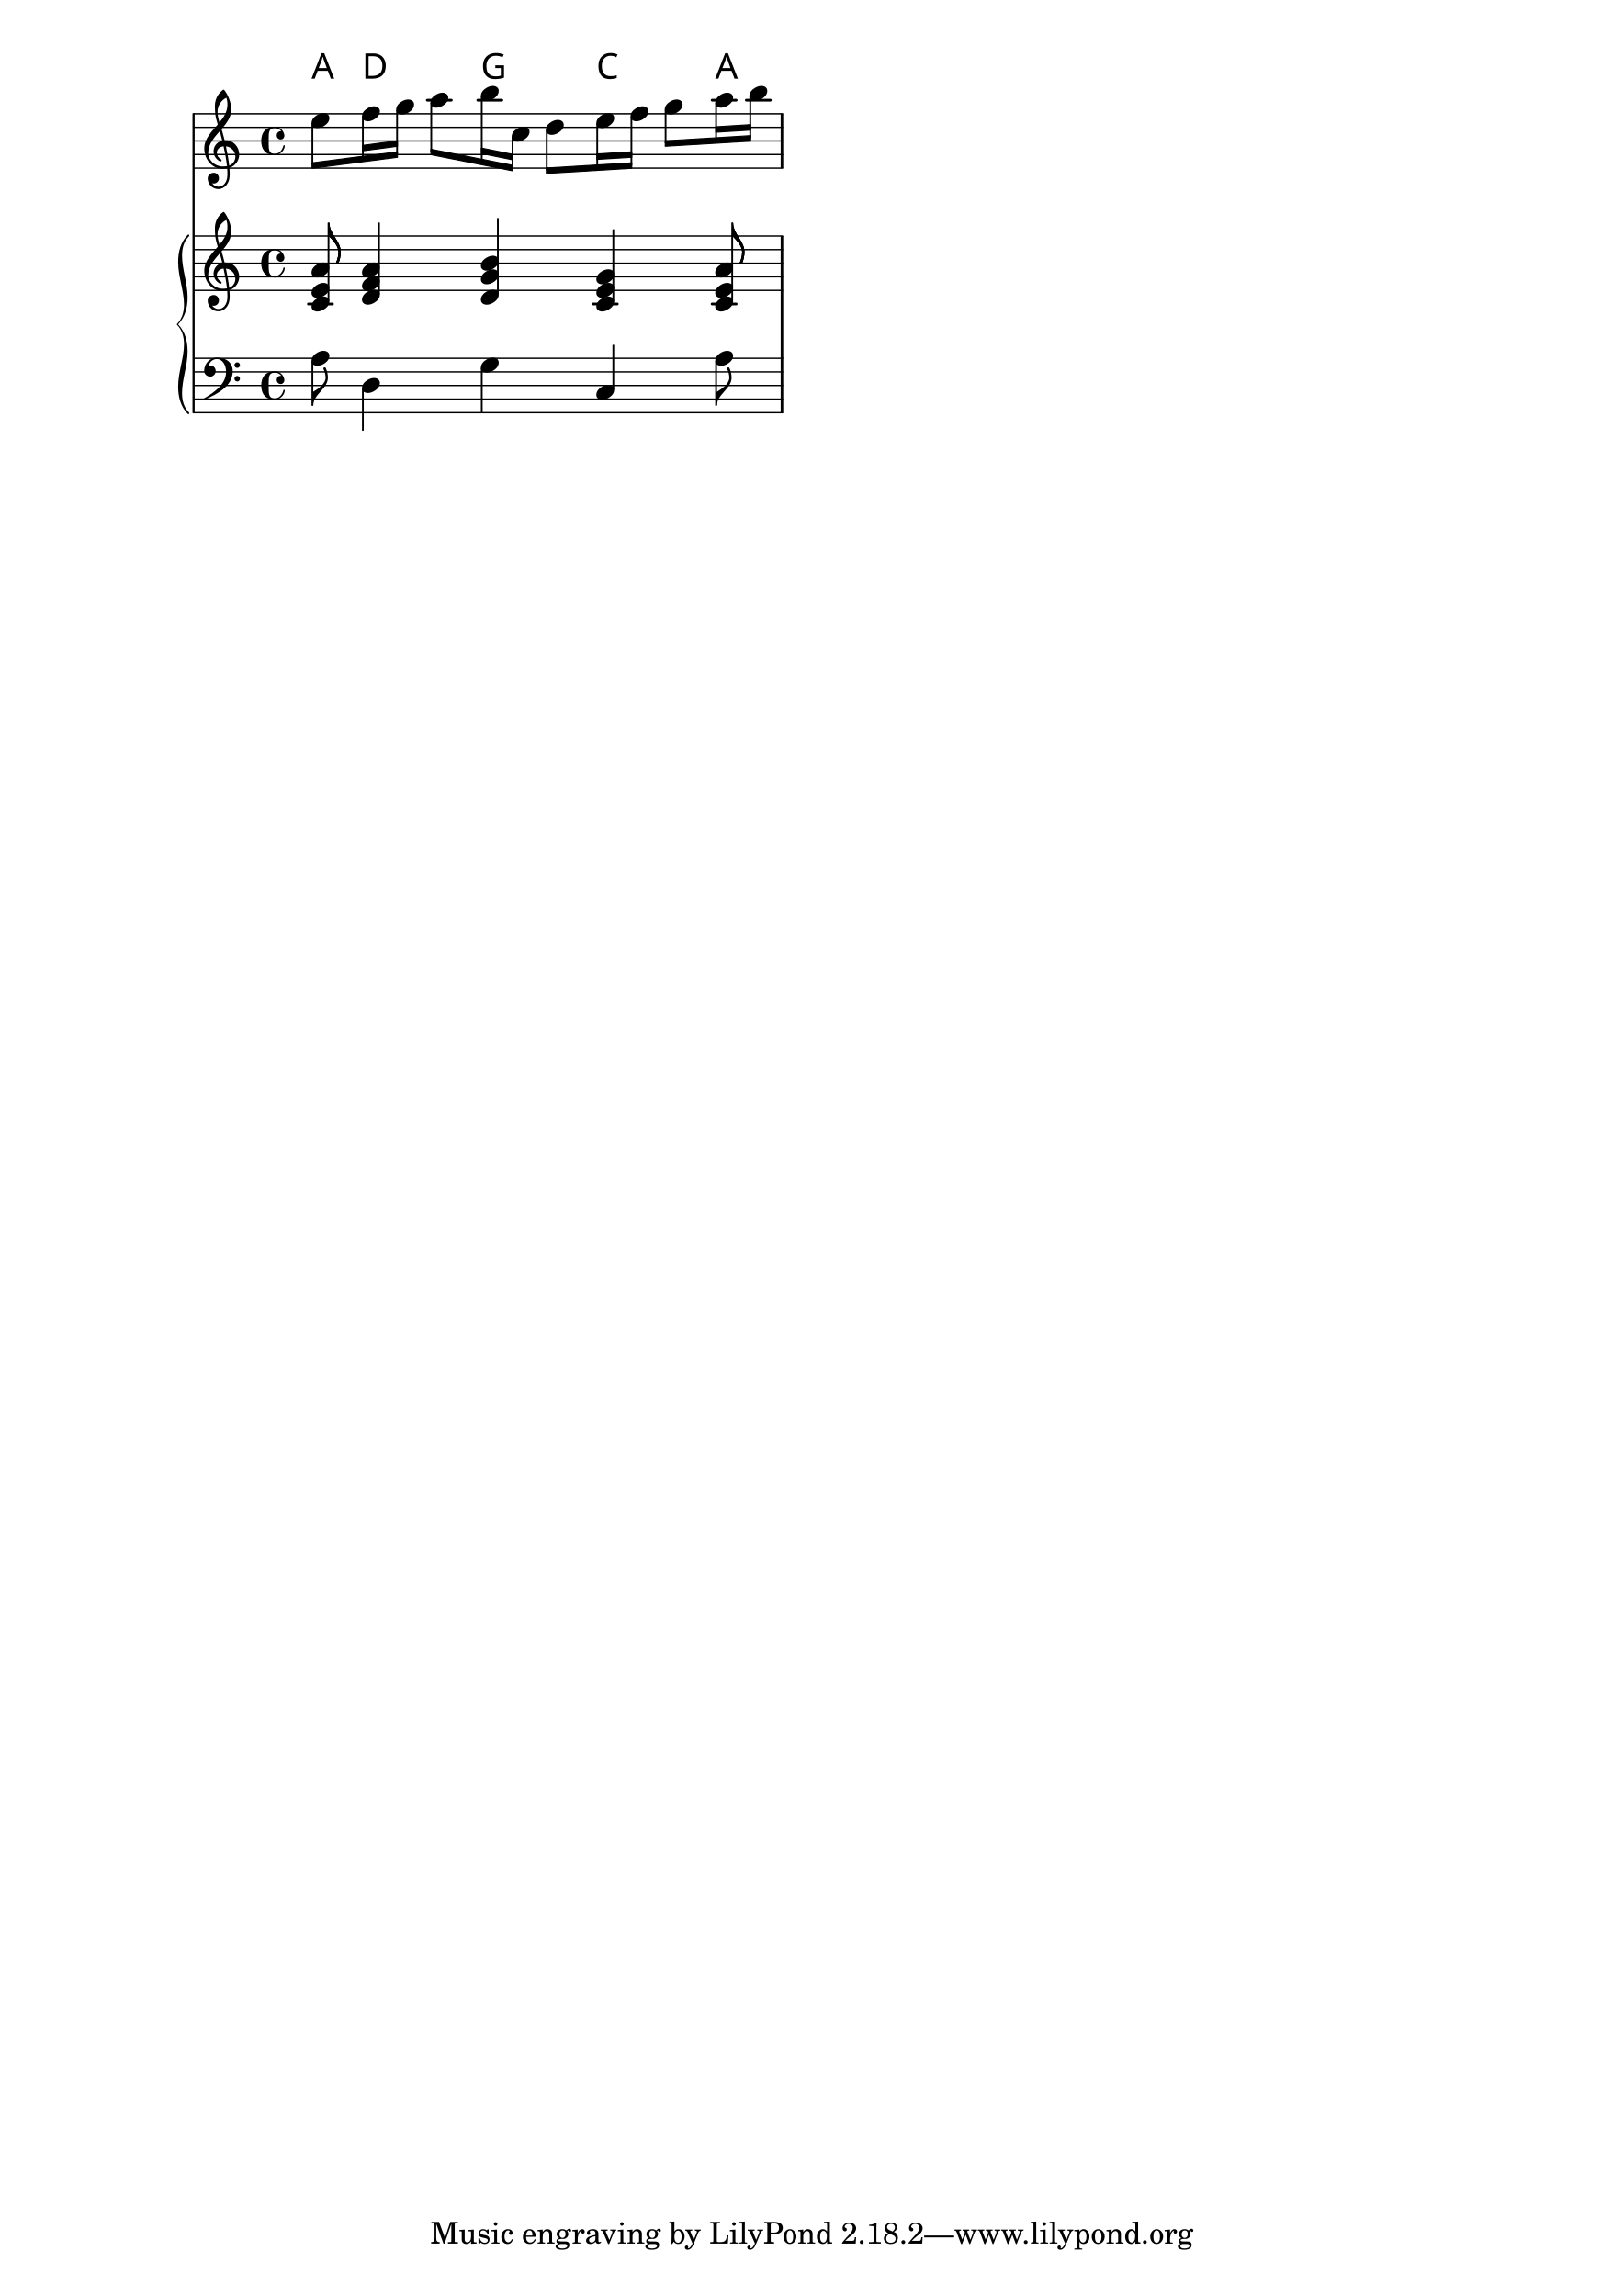
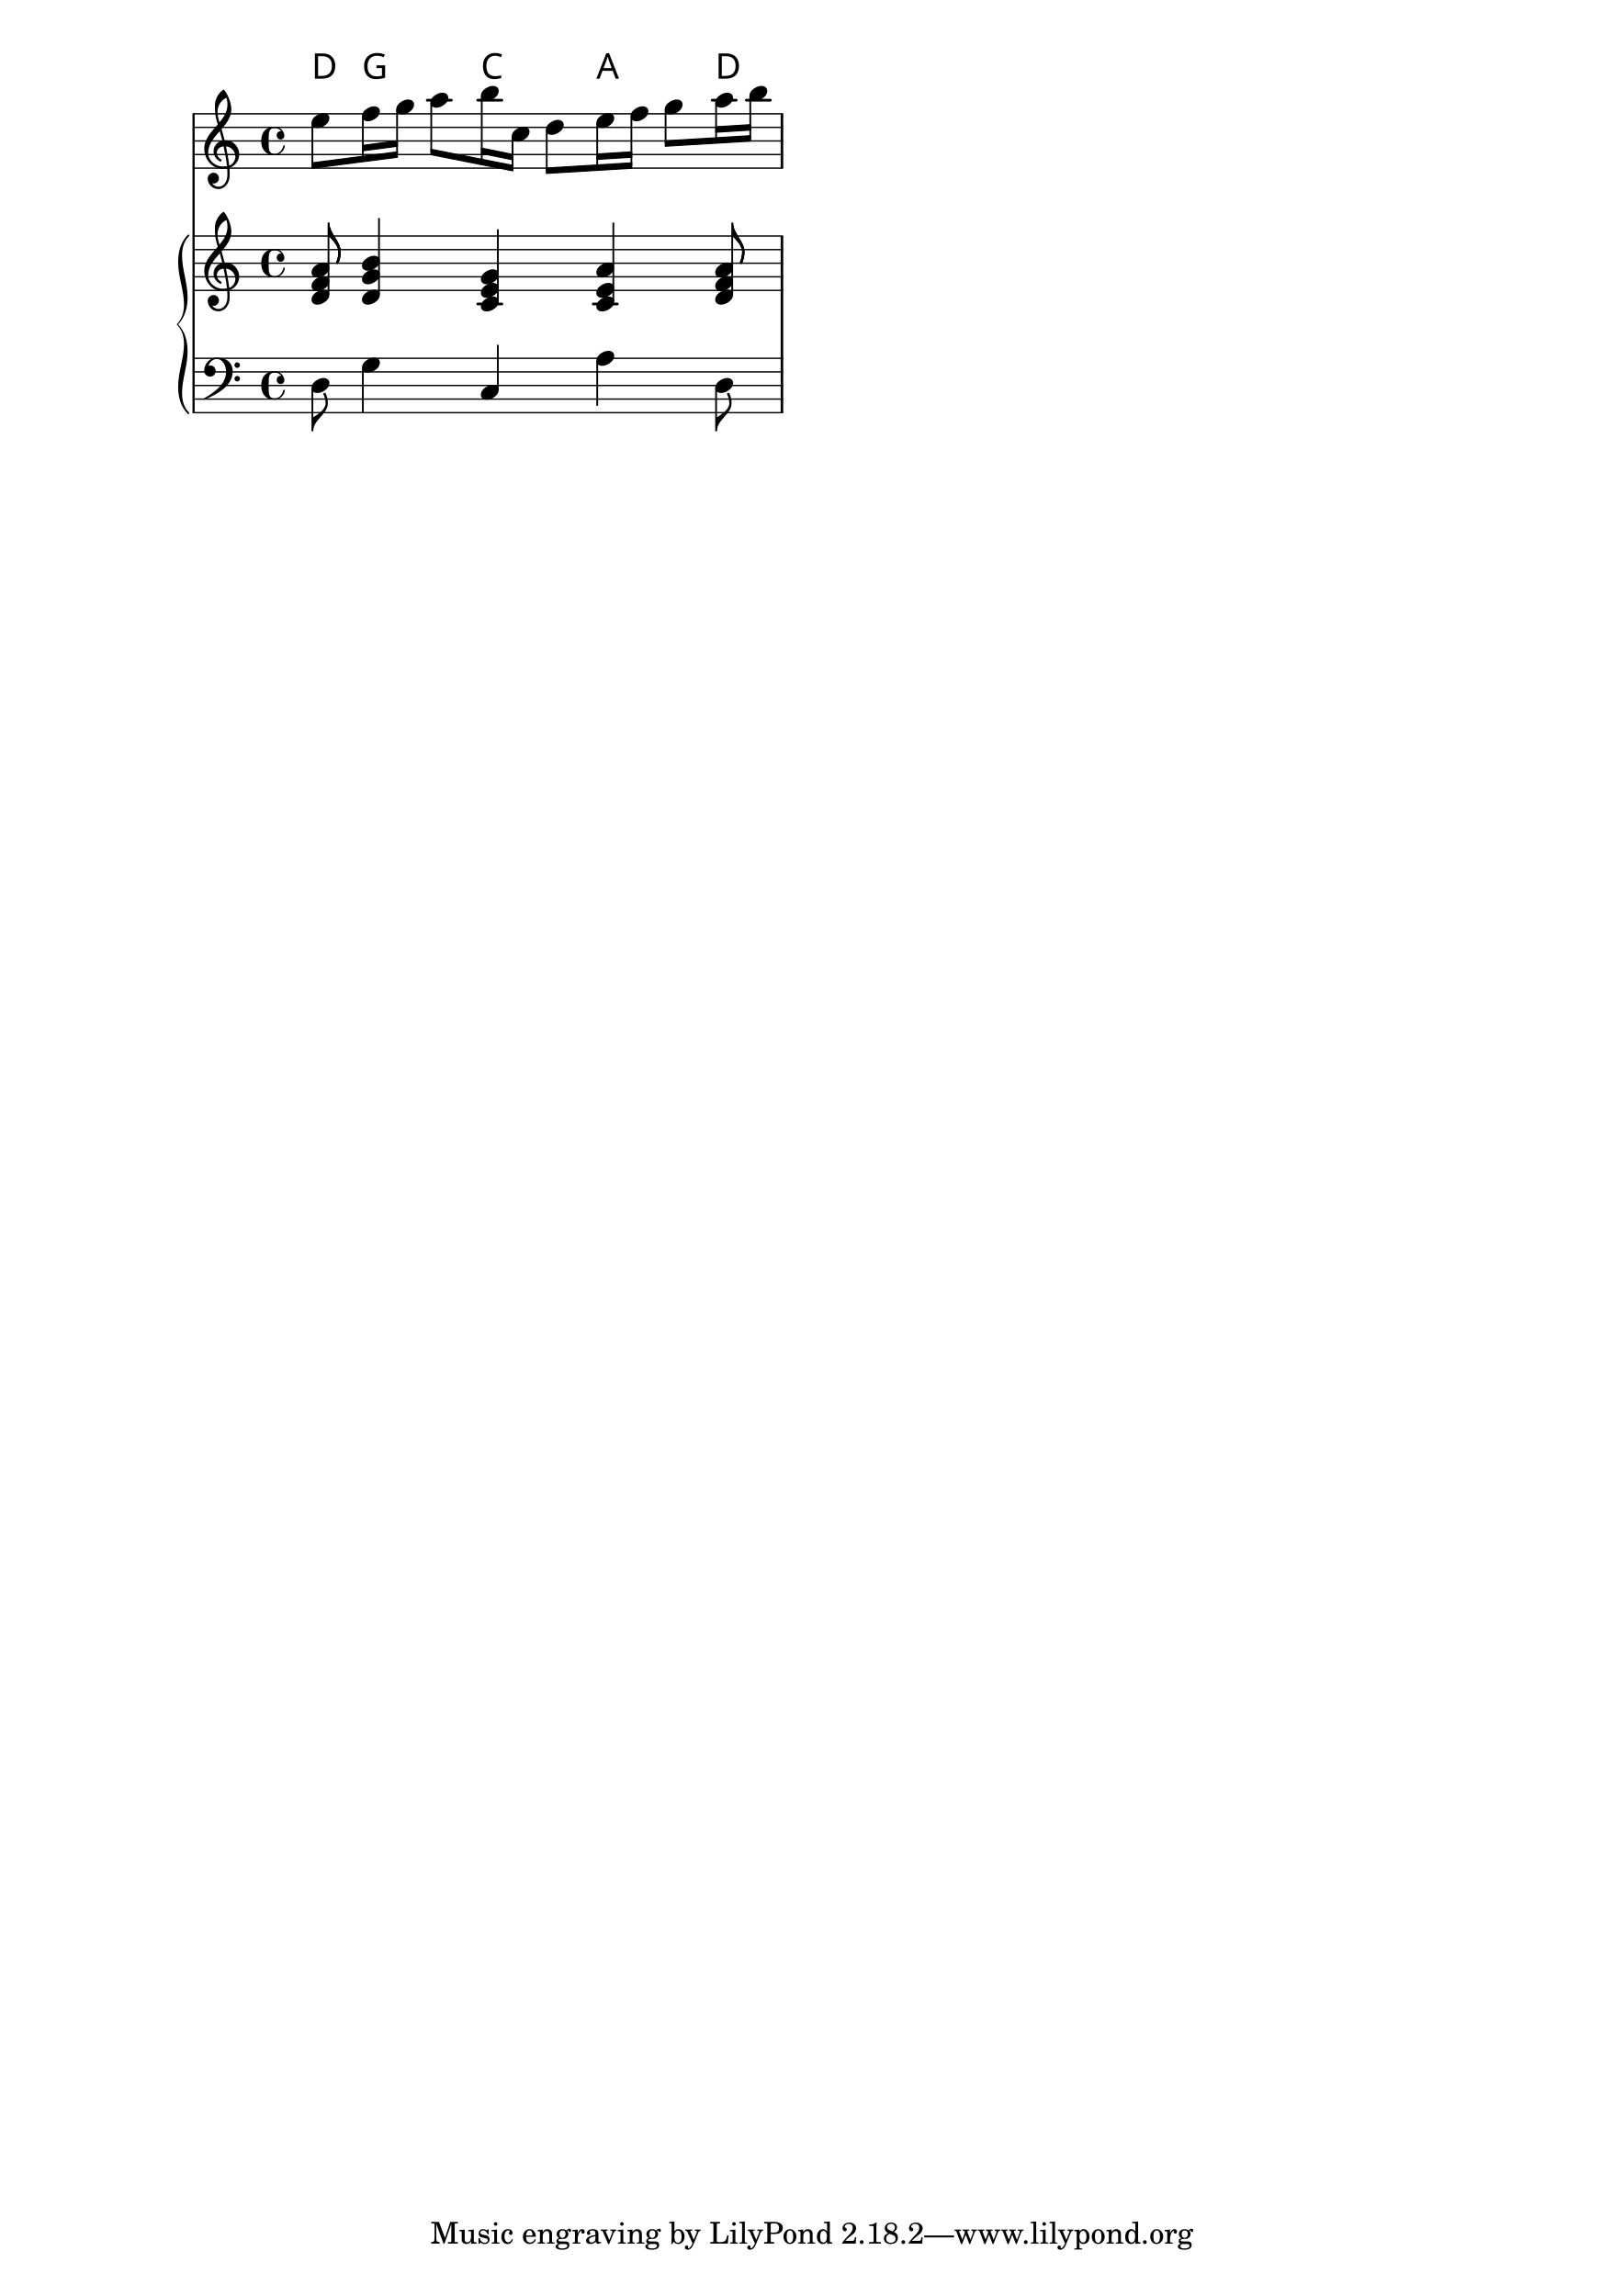
<svg xmlns="http://www.w3.org/2000/svg" xmlns:xlink="http://www.w3.org/1999/xlink" version="1.2" width="210.00mm" height="297.00mm" viewBox="0 0 119.502 169.009">
  <text transform="translate(5.6906, 2.8453)" font-family="Century Schoolbook L" font-size="2.2" text-anchor="start" fill="currentColor">
    <tspan>
 </tspan>
  </text>
  <rect transform="translate(5.6906, 7.3756)" x="25.655" y="-0.1" width="1.974" height="0.2" ry="0.1" fill="currentColor" />
  <rect transform="translate(5.6906, 7.3756)" x="29.372" y="-0.1" width="1.974" height="0.2" ry="0.1" fill="currentColor" />
  <rect transform="translate(5.6906, 7.3756)" x="46.619" y="-0.1" width="1.974" height="0.2" ry="0.1" fill="currentColor" />
  <rect transform="translate(5.6906, 7.3756)" x="49.135" y="-0.1" width="1.974" height="0.2" ry="0.1" fill="currentColor" />
  <rect transform="translate(57.4562, 19.3756)" x="0" y="-2" width="0.19" height="4.05" ry="0" fill="currentColor" />
  <rect transform="translate(57.4562, 28.3756)" x="0" y="-2.05" width="0.19" height="4.05" ry="0" fill="currentColor" />
  <rect transform="translate(57.4562, 8.4294)" x="0" y="12.996" width="0.19" height="4.95" ry="0" fill="currentColor" />
  <rect transform="translate(57.4562, 10.3756)" x="0" y="-2" width="0.19" height="4" ry="0" fill="currentColor" />
  <line transform="translate(14.2264, 30.3756)" stroke-linejoin="round" stroke-linecap="round" stroke-width="0.1" stroke="currentColor" x1="0.05" y1="-0" x2="43.37" y2="-0" />
  <line transform="translate(14.2264, 29.3756)" stroke-linejoin="round" stroke-linecap="round" stroke-width="0.1" stroke="currentColor" x1="0.05" y1="-0" x2="43.37" y2="-0" />
  <line transform="translate(14.2264, 28.3756)" stroke-linejoin="round" stroke-linecap="round" stroke-width="0.1" stroke="currentColor" x1="0.05" y1="-0" x2="43.37" y2="-0" />
  <line transform="translate(14.2264, 27.3756)" stroke-linejoin="round" stroke-linecap="round" stroke-width="0.1" stroke="currentColor" x1="0.05" y1="-0" x2="43.37" y2="-0" />
  <line transform="translate(14.2264, 26.3756)" stroke-linejoin="round" stroke-linecap="round" stroke-width="0.1" stroke="currentColor" x1="0.05" y1="-0" x2="43.37" y2="-0" />
  <line transform="translate(14.2264, 21.3756)" stroke-linejoin="round" stroke-linecap="round" stroke-width="0.1" stroke="currentColor" x1="0.05" y1="-0" x2="43.37" y2="-0" />
  <line transform="translate(14.2264, 20.3756)" stroke-linejoin="round" stroke-linecap="round" stroke-width="0.1" stroke="currentColor" x1="0.05" y1="-0" x2="43.37" y2="-0" />
  <line transform="translate(14.2264, 19.3756)" stroke-linejoin="round" stroke-linecap="round" stroke-width="0.1" stroke="currentColor" x1="0.05" y1="-0" x2="43.37" y2="-0" />
  <line transform="translate(14.2264, 18.3756)" stroke-linejoin="round" stroke-linecap="round" stroke-width="0.1" stroke="currentColor" x1="0.05" y1="-0" x2="43.37" y2="-0" />
  <line transform="translate(14.2264, 17.3756)" stroke-linejoin="round" stroke-linecap="round" stroke-width="0.1" stroke="currentColor" x1="0.05" y1="-0" x2="43.37" y2="-0" />
-   <rect transform="translate(5.6906, 22.3756)" x="16.907" y="-0.1" width="1.974" height="0.2" ry="0.1" fill="currentColor" />
+   <rect transform="translate(5.6906, 22.3756)" x="29.372" y="-0.1" width="1.974" height="0.2" ry="0.1" fill="currentColor" />
  <rect transform="translate(5.6906, 22.3756)" x="37.87" y="-0.1" width="1.974" height="0.2" ry="0.1" fill="currentColor" />
-   <rect transform="translate(5.6906, 22.3756)" x="46.619" y="-0.1" width="1.974" height="0.2" ry="0.1" fill="currentColor" />
  <line transform="translate(14.2264, 12.3756)" stroke-linejoin="round" stroke-linecap="round" stroke-width="0.1" stroke="currentColor" x1="0.05" y1="-0" x2="43.37" y2="-0" />
  <line transform="translate(14.2264, 11.3756)" stroke-linejoin="round" stroke-linecap="round" stroke-width="0.1" stroke="currentColor" x1="0.05" y1="-0" x2="43.37" y2="-0" />
  <line transform="translate(14.2264, 10.3756)" stroke-linejoin="round" stroke-linecap="round" stroke-width="0.1" stroke="currentColor" x1="0.05" y1="-0" x2="43.37" y2="-0" />
  <line transform="translate(14.2264, 9.3756)" stroke-linejoin="round" stroke-linecap="round" stroke-width="0.1" stroke="currentColor" x1="0.05" y1="-0" x2="43.37" y2="-0" />
  <line transform="translate(14.2264, 8.3756)" stroke-linejoin="round" stroke-linecap="round" stroke-width="0.1" stroke="currentColor" x1="0.05" y1="-0" x2="43.37" y2="-0" />
-   <rect transform="translate(45.1408, 19.3756)" x="-0.065" y="-2.5" width="0.13" height="5.312" ry="0.04" fill="currentColor" />
+   <rect transform="translate(45.1408, 19.3756)" x="-0.065" y="-3" width="0.13" height="5.812" ry="0.04" fill="currentColor" />
  <rect transform="translate(43.9546, 10.3756)" x="-0.065" y="-1.312" width="0.13" height="3.276" ry="0.04" fill="currentColor" />
  <a style="color:inherit;" xlink:href="textedit:///home/simdax/web/tonejsCli/lilypond/./includes.ly:4:21:36">
-     <path transform="translate(43.8896, 28.8756) scale(0.004, -0.004)" d="M220 138c56 0 109 -29 109 -91c0 -72 -56 -121 -103 -149c-36 -21 -76 -36 -117 -36c-56 0 -109 29 -109 91c0 72 56 121 103 149c36 21 76 36 117 36z" fill="currentColor" />
-   </a>
-   <rect transform="translate(45.1408, 28.3756)" x="-0.065" y="-3" width="0.13" height="3.312" ry="0.04" fill="currentColor" />
+     <path transform="translate(43.8896, 26.3756) scale(0.004, -0.004)" d="M220 138c56 0 109 -29 109 -91c0 -72 -56 -121 -103 -149c-36 -21 -76 -36 -117 -36c-56 0 -109 29 -109 91c0 72 56 121 103 149c36 21 76 36 117 36z" fill="currentColor" />
+   </a>
+   <rect transform="translate(43.9546, 28.3756)" x="-0.065" y="-1.812" width="0.13" height="3.312" ry="0.04" fill="currentColor" />
  <a style="color:inherit;" xlink:href="textedit:///home/simdax/web/tonejsCli/lilypond/./includes.ly:3:39:54">
    <path transform="translate(46.4058, 8.3756) scale(0.004, -0.004)" d="M220 138c56 0 109 -29 109 -91c0 -72 -56 -121 -103 -149c-36 -21 -76 -36 -117 -36c-56 0 -109 29 -109 91c0 72 56 121 103 149c36 21 76 36 117 36z" fill="currentColor" />
  </a>
  <rect transform="translate(46.4708, 10.3756)" x="-0.065" y="-1.812" width="0.13" height="3.626" ry="0.04" fill="currentColor" />
  <a style="color:inherit;" xlink:href="textedit:///home/simdax/web/tonejsCli/lilypond/./includes.ly:3:43:58">
    <path transform="translate(48.922, 7.8756) scale(0.004, -0.004)" d="M220 138c56 0 109 -29 109 -91c0 -72 -56 -121 -103 -149c-36 -21 -76 -36 -117 -36c-56 0 -109 29 -109 91c0 72 56 121 103 149c36 21 76 36 117 36z" fill="currentColor" />
  </a>
  <rect transform="translate(48.987, 10.3756)" x="-0.065" y="-2.312" width="0.13" height="2.498" ry="0.04" fill="currentColor" />
  <polygon transform="translate(26.6425, 10.9025)" stroke-linejoin="round" stroke-linecap="round" stroke-width="0.08" fill="currentColor" stroke="currentColor" points="2.606 -0.537 2.606 -0.137 0.04 0.2 0.04 -0.2" />
  <polygon transform="translate(22.9264, 12.1856)" stroke-linejoin="round" stroke-linecap="round" stroke-width="0.08" fill="currentColor" stroke="currentColor" points="6.322 -1.01 6.322 -0.61 0.04 0.2 0.04 -0.2" />
-   <rect transform="translate(35.4561, 28.3756)" x="-0.065" y="-1.312" width="0.13" height="3.312" ry="0.04" fill="currentColor" />
+   <rect transform="translate(36.6423, 28.3756)" x="-0.065" y="-3" width="0.13" height="3.312" ry="0.04" fill="currentColor" />
  <a style="color:inherit;" xlink:href="textedit:///home/simdax/web/tonejsCli/lilypond/./includes.ly:3:28:43">
    <path transform="translate(37.6573, 9.8756) scale(0.004, -0.004)" d="M220 138c56 0 109 -29 109 -91c0 -72 -56 -121 -103 -149c-36 -21 -76 -36 -117 -36c-56 0 -109 29 -109 91c0 72 56 121 103 149c36 21 76 36 117 36z" fill="currentColor" />
  </a>
  <rect transform="translate(37.7223, 10.3756)" x="-0.065" y="-0.312" width="0.13" height="2.3" ry="0.04" fill="currentColor" />
  <a style="color:inherit;" xlink:href="textedit:///home/simdax/web/tonejsCli/lilypond/./includes.ly:5:51:66">
-     <path transform="translate(43.8896, 20.3756) scale(0.004, -0.004)" d="M220 138c56 0 109 -29 109 -91c0 -72 -56 -121 -103 -149c-36 -21 -76 -36 -117 -36c-56 0 -109 29 -109 91c0 72 56 121 103 149c36 21 76 36 117 36z" fill="currentColor" />
+     <path transform="translate(43.8896, 19.8756) scale(0.004, -0.004)" d="M220 138c56 0 109 -29 109 -91c0 -72 -56 -121 -103 -149c-36 -21 -76 -36 -117 -36c-56 0 -109 29 -109 91c0 72 56 121 103 149c36 21 76 36 117 36z" fill="currentColor" />
  </a>
  <a style="color:inherit;" xlink:href="textedit:///home/simdax/web/tonejsCli/lilypond/./includes.ly:3:32:47">
    <path transform="translate(40.1734, 9.3756) scale(0.004, -0.004)" d="M220 138c56 0 109 -29 109 -91c0 -72 -56 -121 -103 -149c-36 -21 -76 -36 -117 -36c-56 0 -109 29 -109 91c0 72 56 121 103 149c36 21 76 36 117 36z" fill="currentColor" />
  </a>
  <rect transform="translate(40.2384, 10.3756)" x="-0.065" y="-0.812" width="0.13" height="2.998" ry="0.04" fill="currentColor" />
  <a style="color:inherit;" xlink:href="textedit:///home/simdax/web/tonejsCli/lilypond/./includes.ly:4:21:36">
    <text transform="translate(43.8896, 5.7914)" font-family="sans-serif" font-size="2.616" text-anchor="start" fill="currentColor">
      <tspan>
- C</tspan>
-     </text>
-     <text transform="translate(45.7334, 5.7914)" font-family="sans-serif" font-size="2.616" text-anchor="start" fill="currentColor">
-       <tspan />
-     </text>
-     <text transform="translate(45.7334, 5.7914)" font-family="sans-serif" font-size="2.616" text-anchor="start" fill="currentColor">
-       <tspan />
-     </text>
-     <text transform="translate(45.7334, 4.2914)" font-family="sans-serif" font-size="1.85" text-anchor="start" fill="currentColor">
+ A</tspan>
+     </text>
+     <text transform="translate(45.6992, 5.7914)" font-family="sans-serif" font-size="2.616" text-anchor="start" fill="currentColor">
+       <tspan />
+     </text>
+     <text transform="translate(45.6992, 5.7914)" font-family="sans-serif" font-size="2.616" text-anchor="start" fill="currentColor">
+       <tspan />
+     </text>
+     <text transform="translate(45.6992, 4.2914)" font-family="sans-serif" font-size="1.85" text-anchor="start" fill="currentColor">
      <tspan />
    </text>
  </a>
  <a style="color:inherit;" xlink:href="textedit:///home/simdax/web/tonejsCli/lilypond/./includes.ly:3:35:50">
    <path transform="translate(43.8896, 8.8756) scale(0.004, -0.004)" d="M220 138c56 0 109 -29 109 -91c0 -72 -56 -121 -103 -149c-36 -21 -76 -36 -117 -36c-56 0 -109 29 -109 91c0 72 56 121 103 149c36 21 76 36 117 36z" fill="currentColor" />
  </a>
  <a style="color:inherit;" xlink:href="textedit:///home/simdax/web/tonejsCli/lilypond/./includes.ly:5:47:62">
    <path transform="translate(43.8896, 22.3756) scale(0.004, -0.004)" d="M220 138c56 0 109 -29 109 -91c0 -72 -56 -121 -103 -149c-36 -21 -76 -36 -117 -36c-56 0 -109 29 -109 91c0 72 56 121 103 149c36 21 76 36 117 36z" fill="currentColor" />
  </a>
  <a style="color:inherit;" xlink:href="textedit:///home/simdax/web/tonejsCli/lilypond/./includes.ly:5:49:64">
    <path transform="translate(43.8896, 21.3756) scale(0.004, -0.004)" d="M220 138c56 0 109 -29 109 -91c0 -72 -56 -121 -103 -149c-36 -21 -76 -36 -117 -36c-56 0 -109 29 -109 91c0 72 56 121 103 149c36 21 76 36 117 36z" fill="currentColor" />
  </a>
  <a style="color:inherit;" xlink:href="textedit:///home/simdax/web/tonejsCli/lilypond/./includes.ly:3:50:65">
    <path transform="translate(55.1543, 6.8756) scale(0.004, -0.004)" d="M220 138c56 0 109 -29 109 -91c0 -72 -56 -121 -103 -149c-36 -21 -76 -36 -117 -36c-56 0 -109 29 -109 91c0 72 56 121 103 149c36 21 76 36 117 36z" fill="currentColor" />
  </a>
  <rect transform="translate(55.2193, 10.3756)" x="-0.065" y="-3.312" width="0.13" height="3.126" ry="0.04" fill="currentColor" />
  <polygon transform="translate(52.6382, 9.5336)" stroke-linejoin="round" stroke-linecap="round" stroke-width="0.08" fill="currentColor" stroke="currentColor" points="2.606 -0.358 2.606 0.042 0.04 0.2 0.04 -0.2" />
  <polygon transform="translate(48.922, 10.5656)" stroke-linejoin="round" stroke-linecap="round" stroke-width="0.08" fill="currentColor" stroke="currentColor" points="6.322 -0.58 6.322 -0.18 0.04 0.2 0.04 -0.2" />
  <polygon transform="translate(43.8896, 11.5336)" stroke-linejoin="round" stroke-linecap="round" stroke-width="0.08" fill="currentColor" stroke="currentColor" points="2.606 -0.358 2.606 0.042 0.04 0.2 0.04 -0.2" />
  <polygon transform="translate(40.1734, 12.5656)" stroke-linejoin="round" stroke-linecap="round" stroke-width="0.08" fill="currentColor" stroke="currentColor" points="6.322 -0.58 6.322 -0.18 0.04 0.2 0.04 -0.2" />
  <polygon transform="translate(35.3911, 11.0991)" stroke-linejoin="round" stroke-linecap="round" stroke-width="0.08" fill="currentColor" stroke="currentColor" points="2.356 0.267 2.356 0.666 0.04 0.2 0.04 -0.2" />
  <polygon transform="translate(31.6749, 11.1856)" stroke-linejoin="round" stroke-linecap="round" stroke-width="0.08" fill="currentColor" stroke="currentColor" points="6.072 0.99 6.072 1.39 0.04 0.2 0.04 -0.2" />
  <a style="color:inherit;" xlink:href="textedit:///home/simdax/web/tonejsCli/lilypond/./includes.ly:4:24:39">
    <text transform="translate(52.6382, 5.7914)" font-family="sans-serif" font-size="2.616" text-anchor="start" fill="currentColor">
      <tspan>
- A</tspan>
-     </text>
-     <text transform="translate(54.4477, 5.7914)" font-family="sans-serif" font-size="2.616" text-anchor="start" fill="currentColor">
-       <tspan />
-     </text>
-     <text transform="translate(54.4477, 5.7914)" font-family="sans-serif" font-size="2.616" text-anchor="start" fill="currentColor">
-       <tspan />
-     </text>
-     <text transform="translate(54.4477, 4.2914)" font-family="sans-serif" font-size="1.85" text-anchor="start" fill="currentColor">
+ D</tspan>
+     </text>
+     <text transform="translate(54.6526, 5.7914)" font-family="sans-serif" font-size="2.616" text-anchor="start" fill="currentColor">
+       <tspan />
+     </text>
+     <text transform="translate(54.6526, 5.7914)" font-family="sans-serif" font-size="2.616" text-anchor="start" fill="currentColor">
+       <tspan />
+     </text>
+     <text transform="translate(54.6526, 4.2914)" font-family="sans-serif" font-size="1.85" text-anchor="start" fill="currentColor">
      <tspan />
    </text>
  </a>
  <a style="color:inherit;" xlink:href="textedit:///home/simdax/web/tonejsCli/lilypond/./includes.ly:3:46:61">
    <path transform="translate(52.6382, 7.3756) scale(0.004, -0.004)" d="M220 138c56 0 109 -29 109 -91c0 -72 -56 -121 -103 -149c-36 -21 -76 -36 -117 -36c-56 0 -109 29 -109 91c0 72 56 121 103 149c36 21 76 36 117 36z" fill="currentColor" />
  </a>
  <a style="color:inherit;" xlink:href="textedit:///home/simdax/web/tonejsCli/lilypond/./includes.ly:5:56:71">
-     <path transform="translate(52.6382, 22.3756) scale(0.004, -0.004)" d="M220 138c56 0 109 -29 109 -91c0 -72 -56 -121 -103 -149c-36 -21 -76 -36 -117 -36c-56 0 -109 29 -109 91c0 72 56 121 103 149c36 21 76 36 117 36z" fill="currentColor" />
+     <path transform="translate(52.6382, 21.8756) scale(0.004, -0.004)" d="M220 138c56 0 109 -29 109 -91c0 -72 -56 -121 -103 -149c-36 -21 -76 -36 -117 -36c-56 0 -109 29 -109 91c0 72 56 121 103 149c36 21 76 36 117 36z" fill="currentColor" />
  </a>
  <a style="color:inherit;" xlink:href="textedit:///home/simdax/web/tonejsCli/lilypond/./includes.ly:5:58:73">
-     <path transform="translate(52.6382, 21.3756) scale(0.004, -0.004)" d="M220 138c56 0 109 -29 109 -91c0 -72 -56 -121 -103 -149c-36 -21 -76 -36 -117 -36c-56 0 -109 29 -109 91c0 72 56 121 103 149c36 21 76 36 117 36z" fill="currentColor" />
+     <path transform="translate(52.6382, 20.8756) scale(0.004, -0.004)" d="M220 138c56 0 109 -29 109 -91c0 -72 -56 -121 -103 -149c-36 -21 -76 -36 -117 -36c-56 0 -109 29 -109 91c0 72 56 121 103 149c36 21 76 36 117 36z" fill="currentColor" />
  </a>
  <a style="color:inherit;" xlink:href="textedit:///home/simdax/web/tonejsCli/lilypond/./includes.ly:5:60:75">
    <path transform="translate(52.6382, 19.8756) scale(0.004, -0.004)" d="M220 138c56 0 109 -29 109 -91c0 -72 -56 -121 -103 -149c-36 -21 -76 -36 -117 -36c-56 0 -109 29 -109 91c0 72 56 121 103 149c36 21 76 36 117 36z" fill="currentColor" />
  </a>
  <a style="color:inherit;" xlink:href="textedit:///home/simdax/web/tonejsCli/lilypond/./includes.ly:4:24:39">
-     <path transform="translate(52.6382, 26.3756) scale(0.004, -0.004)" d="M220 138c56 0 109 -29 109 -91c0 -72 -56 -121 -103 -149c-36 -21 -76 -36 -117 -36c-56 0 -109 29 -109 91c0 72 56 121 103 149c36 21 76 36 117 36z" fill="currentColor" />
+     <path transform="translate(52.6382, 28.3756) scale(0.004, -0.004)" d="M220 138c56 0 109 -29 109 -91c0 -72 -56 -121 -103 -149c-36 -21 -76 -36 -117 -36c-56 0 -109 29 -109 91c0 72 56 121 103 149c36 21 76 36 117 36z" fill="currentColor" />
  </a>
  <rect transform="translate(52.7032, 10.3756)" x="-0.065" y="-2.812" width="0.13" height="2.776" ry="0.04" fill="currentColor" />
-   <rect transform="translate(53.8893, 19.3756)" x="-0.065" y="-3" width="0.13" height="5.812" ry="0.04" fill="currentColor" />
+   <rect transform="translate(53.8893, 19.3756)" x="-0.065" y="-3" width="0.13" height="5.312" ry="0.04" fill="currentColor" />
  <path transform="translate(53.9543, 16.4156) scale(0.004, -0.004)" d="M0 0c0 -198 209 -335 209 -533c0 -71 -16 -141 -42 -207c-5 -8 -12 -12 -19 -12c-13 0 -26 11 -23 27c26 61 42 126 42 192c0 104 -95 208 -167 283h-16v250h16z" fill="currentColor" />
  <path transform="translate(53.9543, 16.4156) scale(0.004, -0.004)" d="M0 0c0 -198 209 -335 209 -533c0 -71 -16 -141 -42 -207c-5 -8 -12 -12 -19 -12c-13 0 -26 11 -23 27c26 61 42 126 42 192c0 104 -95 208 -167 283h-16v250h16z" fill="currentColor" />
  <path transform="translate(53.9543, 16.4156) scale(0.004, -0.004)" d="M0 0c0 -198 209 -335 209 -533c0 -71 -16 -141 -42 -207c-5 -8 -12 -12 -19 -12c-13 0 -26 11 -23 27c26 61 42 126 42 192c0 104 -95 208 -167 283h-16v250h16z" fill="currentColor" />
-   <rect transform="translate(52.7032, 28.3756)" x="-0.065" y="-1.812" width="0.13" height="3.312" ry="0.04" fill="currentColor" />
-   <path transform="translate(52.7682, 29.8356) scale(0.004, -0.004)" d="M0 0h-16v250h16c98 58 227 148 227 259c0 57 -16 112 -41 163c-3 16 10 27 23 27c7 0 15 -3 20 -11c25 -56 40 -117 40 -179c0 -204 -269 -305 -269 -509z" fill="currentColor" />
-   <rect transform="translate(24.1775, 19.3756)" x="-0.065" y="-3" width="0.13" height="5.812" ry="0.04" fill="currentColor" />
+   <rect transform="translate(52.7032, 28.3756)" x="-0.065" y="0.188" width="0.13" height="3.187" ry="0.04" fill="currentColor" />
+   <path transform="translate(52.7682, 31.7106) scale(0.004, -0.004)" d="M0 0h-16v250h16c98 58 227 148 227 259c0 57 -16 112 -41 163c-3 16 10 27 23 27c7 0 15 -3 20 -11c25 -56 40 -117 40 -179c0 -204 -269 -305 -269 -509z" fill="currentColor" />
+   <rect transform="translate(24.1775, 19.3756)" x="-0.065" y="-3" width="0.13" height="5.312" ry="0.04" fill="currentColor" />
  <path transform="translate(24.2425, 16.4156) scale(0.004, -0.004)" d="M0 0c0 -198 209 -335 209 -533c0 -71 -16 -141 -42 -207c-5 -8 -12 -12 -19 -12c-13 0 -26 11 -23 27c26 61 42 126 42 192c0 104 -95 208 -167 283h-16v250h16z" fill="currentColor" />
  <path transform="translate(24.2425, 16.4156) scale(0.004, -0.004)" d="M0 0c0 -198 209 -335 209 -533c0 -71 -16 -141 -42 -207c-5 -8 -12 -12 -19 -12c-13 0 -26 11 -23 27c26 61 42 126 42 192c0 104 -95 208 -167 283h-16v250h16z" fill="currentColor" />
  <path transform="translate(24.2425, 16.4156) scale(0.004, -0.004)" d="M0 0c0 -198 209 -335 209 -533c0 -71 -16 -141 -42 -207c-5 -8 -12 -12 -19 -12c-13 0 -26 11 -23 27c26 61 42 126 42 192c0 104 -95 208 -167 283h-16v250h16z" fill="currentColor" />
  <rect transform="translate(22.9914, 10.3756)" x="-0.065" y="-1.312" width="0.13" height="3.114" ry="0.04" fill="currentColor" />
-   <rect transform="translate(22.9914, 28.3756)" x="-0.065" y="-1.812" width="0.13" height="3.312" ry="0.04" fill="currentColor" />
-   <path transform="translate(23.0564, 29.8356) scale(0.004, -0.004)" d="M0 0h-16v250h16c98 58 227 148 227 259c0 57 -16 112 -41 163c-3 16 10 27 23 27c7 0 15 -3 20 -11c25 -56 40 -117 40 -179c0 -204 -269 -305 -269 -509z" fill="currentColor" />
-   <rect transform="translate(36.6423, 19.3756)" x="-0.065" y="-3.333" width="0.13" height="5.646" ry="0.04" fill="currentColor" />
+   <rect transform="translate(22.9914, 28.3756)" x="-0.065" y="0.188" width="0.13" height="3.187" ry="0.04" fill="currentColor" />
+   <path transform="translate(23.0564, 31.7106) scale(0.004, -0.004)" d="M0 0h-16v250h16c98 58 227 148 227 259c0 57 -16 112 -41 163c-3 16 10 27 23 27c7 0 15 -3 20 -11c25 -56 40 -117 40 -179c0 -204 -269 -305 -269 -509z" fill="currentColor" />
+   <rect transform="translate(36.6423, 19.3756)" x="-0.065" y="-2.5" width="0.13" height="5.312" ry="0.04" fill="currentColor" />
  <path transform="translate(15.0264, 11.3756) scale(0.004, -0.004)" d="M376 262c4 0 9 1 13 1c155 0 256 -128 256 -261c0 -76 -33 -154 -107 -210c-22 -17 -47 -28 -73 -36c3 -35 5 -70 5 -105c0 -19 -1 -39 -2 -58c-7 -120 -90 -228 -208 -228c-108 0 -195 88 -195 197c0 58 53 103 112 103c54 0 95 -47 95 -103c0 -52 -43 -95 -95 -95 c-11 0 -21 2 -31 6c26 -39 68 -65 117 -65c96 0 157 92 163 191c1 18 2 37 2 55c0 31 -1 61 -4 92c-29 -5 -58 -8 -89 -8c-188 0 -333 172 -333 374c0 177 131 306 248 441c-19 62 -37 125 -45 190c-6 52 -7 104 -7 156c0 115 55 224 149 292c3 2 7 3 10 3c4 0 7 0 10 -3 c71 -84 133 -245 133 -358c0 -143 -86 -255 -180 -364c21 -68 39 -138 56 -207zM461 -203c68 24 113 95 113 164c0 90 -66 179 -173 190c24 -116 46 -231 60 -354zM74 28c0 -135 129 -247 264 -247c28 0 55 2 82 6c-14 127 -37 245 -63 364c-79 -8 -124 -61 -124 -119 c0 -44 25 -91 81 -123c5 -5 7 -10 7 -15c0 -11 -10 -22 -22 -22c-3 0 -6 1 -9 2c-80 43 -117 115 -117 185c0 88 58 174 160 197c-14 58 -29 117 -46 175c-107 -121 -213 -243 -213 -403zM408 1045c-99 -48 -162 -149 -162 -259c0 -74 18 -133 36 -194 c80 97 146 198 146 324c0 55 -4 79 -20 129z" fill="currentColor" />
  <path transform="translate(13.8664, 23.8756) scale(0.004, -0.004)" d="M-15 -498c0 -261 -102 -516 -102 -765c0 -135 30 -261 129 -360c3 -3 3 -9 3 -12c0 -9 -6 -18 -15 -18c-3 0 -9 3 -12 6c-132 135 -177 312 -177 501c0 267 108 528 108 780c0 135 -33 261 -129 360c-3 3 -3 3 -3 6s0 3 3 6c96 99 129 225 129 360 c0 252 -108 513 -108 780c0 189 45 366 177 501c3 3 9 6 12 6c9 0 15 -9 15 -18c0 -3 0 -9 -3 -12c-99 -99 -129 -225 -129 -360c0 -249 102 -504 102 -765c0 -186 -45 -363 -174 -498c129 -135 174 -312 174 -498z" fill="currentColor" />
  <rect transform="translate(14.1664, 19.3756)" x="0" y="-11.05" width="0.16" height="22.1" ry="0.05" fill="currentColor" />
  <a style="color:inherit;" xlink:href="textedit:///home/simdax/web/tonejsCli/lilypond/./includes.ly:4:12:27">
    <text transform="translate(22.9264, 5.7914)" font-family="sans-serif" font-size="2.616" text-anchor="start" fill="currentColor">
      <tspan>
- A</tspan>
-     </text>
-     <text transform="translate(24.736, 5.7914)" font-family="sans-serif" font-size="2.616" text-anchor="start" fill="currentColor">
-       <tspan />
-     </text>
-     <text transform="translate(24.736, 5.7914)" font-family="sans-serif" font-size="2.616" text-anchor="start" fill="currentColor">
-       <tspan />
-     </text>
-     <text transform="translate(24.736, 4.2914)" font-family="sans-serif" font-size="1.85" text-anchor="start" fill="currentColor">
+ D</tspan>
+     </text>
+     <text transform="translate(24.9408, 5.7914)" font-family="sans-serif" font-size="2.616" text-anchor="start" fill="currentColor">
+       <tspan />
+     </text>
+     <text transform="translate(24.9408, 5.7914)" font-family="sans-serif" font-size="2.616" text-anchor="start" fill="currentColor">
+       <tspan />
+     </text>
+     <text transform="translate(24.9408, 4.2914)" font-family="sans-serif" font-size="1.85" text-anchor="start" fill="currentColor">
      <tspan />
    </text>
  </a>
  <a style="color:inherit;" xlink:href="textedit:///home/simdax/web/tonejsCli/lilypond/./includes.ly:3:10:25">
    <path transform="translate(22.9264, 8.8756) scale(0.004, -0.004)" d="M220 138c56 0 109 -29 109 -91c0 -72 -56 -121 -103 -149c-36 -21 -76 -36 -117 -36c-56 0 -109 29 -109 91c0 72 56 121 103 149c36 21 76 36 117 36z" fill="currentColor" />
  </a>
  <a style="color:inherit;" xlink:href="textedit:///home/simdax/web/tonejsCli/lilypond/template.ly:5:2:3">
</a>
  <path transform="translate(19.2264, 10.3756) scale(0.004, -0.004)" d="M359 27c-49 0 -75 42 -75 75c0 38 27 77 72 77c4 0 9 0 14 -1c-28 37 -72 59 -120 59c-106 0 -113 -73 -113 -186v-51v-51c0 -113 7 -187 113 -187c80 0 139 70 158 151c2 7 7 10 12 10c6 0 13 -4 13 -12c0 -94 -105 -174 -183 -174c-68 0 -137 21 -184 70 c-49 51 -66 122 -66 193s17 142 66 193c47 49 116 69 184 69c87 0 160 -64 175 -150c1 -5 1 -9 1 -13c0 -40 -30 -72 -67 -72z" fill="currentColor" />
  <a style="color:inherit;" xlink:href="textedit:///home/simdax/web/tonejsCli/lilypond/./includes.ly:5:20:35">
-     <path transform="translate(22.9264, 22.3756) scale(0.004, -0.004)" d="M220 138c56 0 109 -29 109 -91c0 -72 -56 -121 -103 -149c-36 -21 -76 -36 -117 -36c-56 0 -109 29 -109 91c0 72 56 121 103 149c36 21 76 36 117 36z" fill="currentColor" />
+     <path transform="translate(22.9264, 21.8756) scale(0.004, -0.004)" d="M220 138c56 0 109 -29 109 -91c0 -72 -56 -121 -103 -149c-36 -21 -76 -36 -117 -36c-56 0 -109 29 -109 91c0 72 56 121 103 149c36 21 76 36 117 36z" fill="currentColor" />
  </a>
  <a style="color:inherit;" xlink:href="textedit:///home/simdax/web/tonejsCli/lilypond/./includes.ly:5:22:37">
-     <path transform="translate(22.9264, 21.3756) scale(0.004, -0.004)" d="M220 138c56 0 109 -29 109 -91c0 -72 -56 -121 -103 -149c-36 -21 -76 -36 -117 -36c-56 0 -109 29 -109 91c0 72 56 121 103 149c36 21 76 36 117 36z" fill="currentColor" />
+     <path transform="translate(22.9264, 20.8756) scale(0.004, -0.004)" d="M220 138c56 0 109 -29 109 -91c0 -72 -56 -121 -103 -149c-36 -21 -76 -36 -117 -36c-56 0 -109 29 -109 91c0 72 56 121 103 149c36 21 76 36 117 36z" fill="currentColor" />
  </a>
  <a style="color:inherit;" xlink:href="textedit:///home/simdax/web/tonejsCli/lilypond/./includes.ly:5:24:39">
    <path transform="translate(22.9264, 19.8756) scale(0.004, -0.004)" d="M220 138c56 0 109 -29 109 -91c0 -72 -56 -121 -103 -149c-36 -21 -76 -36 -117 -36c-56 0 -109 29 -109 91c0 72 56 121 103 149c36 21 76 36 117 36z" fill="currentColor" />
  </a>
  <path transform="translate(15.0264, 20.3756) scale(0.004, -0.004)" d="M376 262c4 0 9 1 13 1c155 0 256 -128 256 -261c0 -76 -33 -154 -107 -210c-22 -17 -47 -28 -73 -36c3 -35 5 -70 5 -105c0 -19 -1 -39 -2 -58c-7 -120 -90 -228 -208 -228c-108 0 -195 88 -195 197c0 58 53 103 112 103c54 0 95 -47 95 -103c0 -52 -43 -95 -95 -95 c-11 0 -21 2 -31 6c26 -39 68 -65 117 -65c96 0 157 92 163 191c1 18 2 37 2 55c0 31 -1 61 -4 92c-29 -5 -58 -8 -89 -8c-188 0 -333 172 -333 374c0 177 131 306 248 441c-19 62 -37 125 -45 190c-6 52 -7 104 -7 156c0 115 55 224 149 292c3 2 7 3 10 3c4 0 7 0 10 -3 c71 -84 133 -245 133 -358c0 -143 -86 -255 -180 -364c21 -68 39 -138 56 -207zM461 -203c68 24 113 95 113 164c0 90 -66 179 -173 190c24 -116 46 -231 60 -354zM74 28c0 -135 129 -247 264 -247c28 0 55 2 82 6c-14 127 -37 245 -63 364c-79 -8 -124 -61 -124 -119 c0 -44 25 -91 81 -123c5 -5 7 -10 7 -15c0 -11 -10 -22 -22 -22c-3 0 -6 1 -9 2c-80 43 -117 115 -117 185c0 88 58 174 160 197c-14 58 -29 117 -46 175c-107 -121 -213 -243 -213 -403zM408 1045c-99 -48 -162 -149 -162 -259c0 -74 18 -133 36 -194 c80 97 146 198 146 324c0 55 -4 79 -20 129z" fill="currentColor" />
  <a style="color:inherit;" xlink:href="textedit:///home/simdax/web/tonejsCli/lilypond/template.ly:15:2:3">
</a>
  <path transform="translate(19.2264, 19.3756) scale(0.004, -0.004)" d="M359 27c-49 0 -75 42 -75 75c0 38 27 77 72 77c4 0 9 0 14 -1c-28 37 -72 59 -120 59c-106 0 -113 -73 -113 -186v-51v-51c0 -113 7 -187 113 -187c80 0 139 70 158 151c2 7 7 10 12 10c6 0 13 -4 13 -12c0 -94 -105 -174 -183 -174c-68 0 -137 21 -184 70 c-49 51 -66 122 -66 193s17 142 66 193c47 49 116 69 184 69c87 0 160 -64 175 -150c1 -5 1 -9 1 -13c0 -40 -30 -72 -67 -72z" fill="currentColor" />
  <a style="color:inherit;" xlink:href="textedit:///home/simdax/web/tonejsCli/lilypond/./includes.ly:4:12:27">
-     <path transform="translate(22.9264, 26.3756) scale(0.004, -0.004)" d="M220 138c56 0 109 -29 109 -91c0 -72 -56 -121 -103 -149c-36 -21 -76 -36 -117 -36c-56 0 -109 29 -109 91c0 72 56 121 103 149c36 21 76 36 117 36z" fill="currentColor" />
+     <path transform="translate(22.9264, 28.3756) scale(0.004, -0.004)" d="M220 138c56 0 109 -29 109 -91c0 -72 -56 -121 -103 -149c-36 -21 -76 -36 -117 -36c-56 0 -109 29 -109 91c0 72 56 121 103 149c36 21 76 36 117 36z" fill="currentColor" />
  </a>
  <path transform="translate(15.0264, 27.3756) scale(0.004, -0.004)" d="M557 -125c0 28 23 51 51 51s51 -23 51 -51s-23 -51 -51 -51s-51 23 -51 51zM557 125c0 28 23 51 51 51s51 -23 51 -51s-23 -51 -51 -51s-51 23 -51 51zM232 263c172 0 293 -88 293 -251c0 -263 -263 -414 -516 -521c-3 -3 -6 -4 -9 -4c-7 0 -13 6 -13 13c0 3 1 6 4 9 c202 118 412 265 412 493c0 120 -63 235 -171 235c-74 0 -129 -54 -154 -126c11 5 22 8 34 8c55 0 100 -45 100 -100c0 -58 -44 -106 -100 -106c-60 0 -112 47 -112 106c0 133 102 244 232 244z" fill="currentColor" />
  <a style="color:inherit;" xlink:href="textedit:///home/simdax/web/tonejsCli/lilypond/template.ly:23:2:3">
</a>
  <path transform="translate(19.2264, 28.3756) scale(0.004, -0.004)" d="M359 27c-49 0 -75 42 -75 75c0 38 27 77 72 77c4 0 9 0 14 -1c-28 37 -72 59 -120 59c-106 0 -113 -73 -113 -186v-51v-51c0 -113 7 -187 113 -187c80 0 139 70 158 151c2 7 7 10 12 10c6 0 13 -4 13 -12c0 -94 -105 -174 -183 -174c-68 0 -137 21 -184 70 c-49 51 -66 122 -66 193s17 142 66 193c47 49 116 69 184 69c87 0 160 -64 175 -150c1 -5 1 -9 1 -13c0 -40 -30 -72 -67 -72z" fill="currentColor" />
  <a style="color:inherit;" xlink:href="textedit:///home/simdax/web/tonejsCli/lilypond/./includes.ly:3:17:32">
    <path transform="translate(29.1587, 7.8756) scale(0.004, -0.004)" d="M220 138c56 0 109 -29 109 -91c0 -72 -56 -121 -103 -149c-36 -21 -76 -36 -117 -36c-56 0 -109 29 -109 91c0 72 56 121 103 149c36 21 76 36 117 36z" fill="currentColor" />
  </a>
  <rect transform="translate(29.2237, 10.3756)" x="-0.065" y="-2.312" width="0.13" height="3.321" ry="0.04" fill="currentColor" />
  <a style="color:inherit;" xlink:href="textedit:///home/simdax/web/tonejsCli/lilypond/./includes.ly:3:21:36">
    <path transform="translate(31.6749, 7.3756) scale(0.004, -0.004)" d="M220 138c56 0 109 -29 109 -91c0 -72 -56 -121 -103 -149c-36 -21 -76 -36 -117 -36c-56 0 -109 29 -109 91c0 72 56 121 103 149c36 21 76 36 117 36z" fill="currentColor" />
  </a>
  <rect transform="translate(31.7399, 10.3756)" x="-0.065" y="-2.812" width="0.13" height="3.635" ry="0.04" fill="currentColor" />
  <a style="color:inherit;" xlink:href="textedit:///home/simdax/web/tonejsCli/lilypond/./includes.ly:4:15:30">
    <text transform="translate(26.6425, 5.7914)" font-family="sans-serif" font-size="2.616" text-anchor="start" fill="currentColor">
      <tspan>
- D</tspan>
-     </text>
-     <text transform="translate(28.657, 5.7914)" font-family="sans-serif" font-size="2.616" text-anchor="start" fill="currentColor">
-       <tspan />
-     </text>
-     <text transform="translate(28.657, 5.7914)" font-family="sans-serif" font-size="2.616" text-anchor="start" fill="currentColor">
-       <tspan />
-     </text>
-     <text transform="translate(28.657, 4.2914)" font-family="sans-serif" font-size="1.85" text-anchor="start" fill="currentColor">
+ G</tspan>
+     </text>
+     <text transform="translate(28.6911, 5.7914)" font-family="sans-serif" font-size="2.616" text-anchor="start" fill="currentColor">
+       <tspan />
+     </text>
+     <text transform="translate(28.6911, 5.7914)" font-family="sans-serif" font-size="2.616" text-anchor="start" fill="currentColor">
+       <tspan />
+     </text>
+     <text transform="translate(28.6911, 4.2914)" font-family="sans-serif" font-size="1.85" text-anchor="start" fill="currentColor">
      <tspan />
    </text>
  </a>
  <a style="color:inherit;" xlink:href="textedit:///home/simdax/web/tonejsCli/lilypond/./includes.ly:4:18:33">
    <text transform="translate(35.3911, 5.7914)" font-family="sans-serif" font-size="2.616" text-anchor="start" fill="currentColor">
      <tspan>
- G</tspan>
-     </text>
-     <text transform="translate(37.4397, 5.7914)" font-family="sans-serif" font-size="2.616" text-anchor="start" fill="currentColor">
-       <tspan />
-     </text>
-     <text transform="translate(37.4397, 5.7914)" font-family="sans-serif" font-size="2.616" text-anchor="start" fill="currentColor">
-       <tspan />
-     </text>
-     <text transform="translate(37.4397, 4.2914)" font-family="sans-serif" font-size="1.85" text-anchor="start" fill="currentColor">
+ C</tspan>
+     </text>
+     <text transform="translate(37.2348, 5.7914)" font-family="sans-serif" font-size="2.616" text-anchor="start" fill="currentColor">
+       <tspan />
+     </text>
+     <text transform="translate(37.2348, 5.7914)" font-family="sans-serif" font-size="2.616" text-anchor="start" fill="currentColor">
+       <tspan />
+     </text>
+     <text transform="translate(37.2348, 4.2914)" font-family="sans-serif" font-size="1.85" text-anchor="start" fill="currentColor">
      <tspan />
    </text>
  </a>
  <a style="color:inherit;" xlink:href="textedit:///home/simdax/web/tonejsCli/lilypond/./includes.ly:3:24:39">
    <path transform="translate(35.3911, 6.8756) scale(0.004, -0.004)" d="M220 138c56 0 109 -29 109 -91c0 -72 -56 -121 -103 -149c-36 -21 -76 -36 -117 -36c-56 0 -109 29 -109 91c0 72 56 121 103 149c36 21 76 36 117 36z" fill="currentColor" />
  </a>
  <a style="color:inherit;" xlink:href="textedit:///home/simdax/web/tonejsCli/lilypond/./includes.ly:5:38:53">
-     <path transform="translate(35.3911, 21.8756) scale(0.004, -0.004)" d="M220 138c56 0 109 -29 109 -91c0 -72 -56 -121 -103 -149c-36 -21 -76 -36 -117 -36c-56 0 -109 29 -109 91c0 72 56 121 103 149c36 21 76 36 117 36z" fill="currentColor" />
+     <path transform="translate(35.3911, 22.3756) scale(0.004, -0.004)" d="M220 138c56 0 109 -29 109 -91c0 -72 -56 -121 -103 -149c-36 -21 -76 -36 -117 -36c-56 0 -109 29 -109 91c0 72 56 121 103 149c36 21 76 36 117 36z" fill="currentColor" />
  </a>
  <a style="color:inherit;" xlink:href="textedit:///home/simdax/web/tonejsCli/lilypond/./includes.ly:5:40:55">
+     <path transform="translate(35.3911, 21.3756) scale(0.004, -0.004)" d="M220 138c56 0 109 -29 109 -91c0 -72 -56 -121 -103 -149c-36 -21 -76 -36 -117 -36c-56 0 -109 29 -109 91c0 72 56 121 103 149c36 21 76 36 117 36z" fill="currentColor" />
+   </a>
+   <a style="color:inherit;" xlink:href="textedit:///home/simdax/web/tonejsCli/lilypond/./includes.ly:5:42:57">
    <path transform="translate(35.3911, 20.3756) scale(0.004, -0.004)" d="M220 138c56 0 109 -29 109 -91c0 -72 -56 -121 -103 -149c-36 -21 -76 -36 -117 -36c-56 0 -109 29 -109 91c0 72 56 121 103 149c36 21 76 36 117 36z" fill="currentColor" />
  </a>
-   <a style="color:inherit;" xlink:href="textedit:///home/simdax/web/tonejsCli/lilypond/./includes.ly:5:42:57">
-     <path transform="translate(35.3911, 19.3756) scale(0.004, -0.004)" d="M220 138c56 0 109 -29 109 -91c0 -72 -56 -121 -103 -149c-36 -21 -76 -36 -117 -36c-56 0 -109 29 -109 91c0 72 56 121 103 149c36 21 76 36 117 36z" fill="currentColor" />
-   </a>
  <a style="color:inherit;" xlink:href="textedit:///home/simdax/web/tonejsCli/lilypond/./includes.ly:4:18:33">
-     <path transform="translate(35.3911, 26.8756) scale(0.004, -0.004)" d="M220 138c56 0 109 -29 109 -91c0 -72 -56 -121 -103 -149c-36 -21 -76 -36 -117 -36c-56 0 -109 29 -109 91c0 72 56 121 103 149c36 21 76 36 117 36z" fill="currentColor" />
+     <path transform="translate(35.3911, 28.8756) scale(0.004, -0.004)" d="M220 138c56 0 109 -29 109 -91c0 -72 -56 -121 -103 -149c-36 -21 -76 -36 -117 -36c-56 0 -109 29 -109 91c0 72 56 121 103 149c36 21 76 36 117 36z" fill="currentColor" />
  </a>
  <rect transform="translate(35.4561, 10.3756)" x="-0.065" y="-3.312" width="0.13" height="4.858" ry="0.04" fill="currentColor" />
  <a style="color:inherit;" xlink:href="textedit:///home/simdax/web/tonejsCli/lilypond/./includes.ly:3:13:28">
    <path transform="translate(26.6425, 8.3756) scale(0.004, -0.004)" d="M220 138c56 0 109 -29 109 -91c0 -72 -56 -121 -103 -149c-36 -21 -76 -36 -117 -36c-56 0 -109 29 -109 91c0 72 56 121 103 149c36 21 76 36 117 36z" fill="currentColor" />
  </a>
  <a style="color:inherit;" xlink:href="textedit:///home/simdax/web/tonejsCli/lilypond/./includes.ly:5:29:44">
    <path transform="translate(26.6425, 21.8756) scale(0.004, -0.004)" d="M220 138c56 0 109 -29 109 -91c0 -72 -56 -121 -103 -149c-36 -21 -76 -36 -117 -36c-56 0 -109 29 -109 91c0 72 56 121 103 149c36 21 76 36 117 36z" fill="currentColor" />
  </a>
  <a style="color:inherit;" xlink:href="textedit:///home/simdax/web/tonejsCli/lilypond/./includes.ly:5:31:46">
-     <path transform="translate(26.6425, 20.8756) scale(0.004, -0.004)" d="M220 138c56 0 109 -29 109 -91c0 -72 -56 -121 -103 -149c-36 -21 -76 -36 -117 -36c-56 0 -109 29 -109 91c0 72 56 121 103 149c36 21 76 36 117 36z" fill="currentColor" />
+     <path transform="translate(26.6425, 20.3756) scale(0.004, -0.004)" d="M220 138c56 0 109 -29 109 -91c0 -72 -56 -121 -103 -149c-36 -21 -76 -36 -117 -36c-56 0 -109 29 -109 91c0 72 56 121 103 149c36 21 76 36 117 36z" fill="currentColor" />
  </a>
  <a style="color:inherit;" xlink:href="textedit:///home/simdax/web/tonejsCli/lilypond/./includes.ly:5:33:48">
-     <path transform="translate(26.6425, 19.8756) scale(0.004, -0.004)" d="M220 138c56 0 109 -29 109 -91c0 -72 -56 -121 -103 -149c-36 -21 -76 -36 -117 -36c-56 0 -109 29 -109 91c0 72 56 121 103 149c36 21 76 36 117 36z" fill="currentColor" />
+     <path transform="translate(26.6425, 19.3756) scale(0.004, -0.004)" d="M220 138c56 0 109 -29 109 -91c0 -72 -56 -121 -103 -149c-36 -21 -76 -36 -117 -36c-56 0 -109 29 -109 91c0 72 56 121 103 149c36 21 76 36 117 36z" fill="currentColor" />
  </a>
  <a style="color:inherit;" xlink:href="textedit:///home/simdax/web/tonejsCli/lilypond/./includes.ly:4:15:30">
-     <path transform="translate(26.6425, 28.3756) scale(0.004, -0.004)" d="M220 138c56 0 109 -29 109 -91c0 -72 -56 -121 -103 -149c-36 -21 -76 -36 -117 -36c-56 0 -109 29 -109 91c0 72 56 121 103 149c36 21 76 36 117 36z" fill="currentColor" />
+     <path transform="translate(26.6425, 26.8756) scale(0.004, -0.004)" d="M220 138c56 0 109 -29 109 -91c0 -72 -56 -121 -103 -149c-36 -21 -76 -36 -117 -36c-56 0 -109 29 -109 91c0 72 56 121 103 149c36 21 76 36 117 36z" fill="currentColor" />
  </a>
  <rect transform="translate(26.7075, 10.3756)" x="-0.065" y="-1.812" width="0.13" height="3.141" ry="0.04" fill="currentColor" />
-   <rect transform="translate(27.8937, 19.3756)" x="-0.065" y="-3" width="0.13" height="5.312" ry="0.04" fill="currentColor" />
-   <rect transform="translate(26.7075, 28.3756)" x="-0.065" y="0.188" width="0.13" height="3.146" ry="0.04" fill="currentColor" />
+   <rect transform="translate(27.8937, 19.3756)" x="-0.065" y="-3.333" width="0.13" height="5.646" ry="0.04" fill="currentColor" />
+   <rect transform="translate(26.7075, 28.3756)" x="-0.065" y="-1.312" width="0.13" height="3.312" ry="0.04" fill="currentColor" />
  <a transform="translate(31.685, 165.1512)" xlink:href="http://lilypond.org/">
    <rect x="0" y="-0.444" width="56.132" height="2.049" fill="none" stroke="none" stroke-width="0.0" />
  </a>
  <text transform="translate(31.685, 165.1512)" font-family="Century Schoolbook L" font-size="2.2" text-anchor="start" fill="currentColor">
    <tspan>
Music engraving by LilyPond 2.18.2—www.lilypond.org</tspan>
  </text>
</svg>
